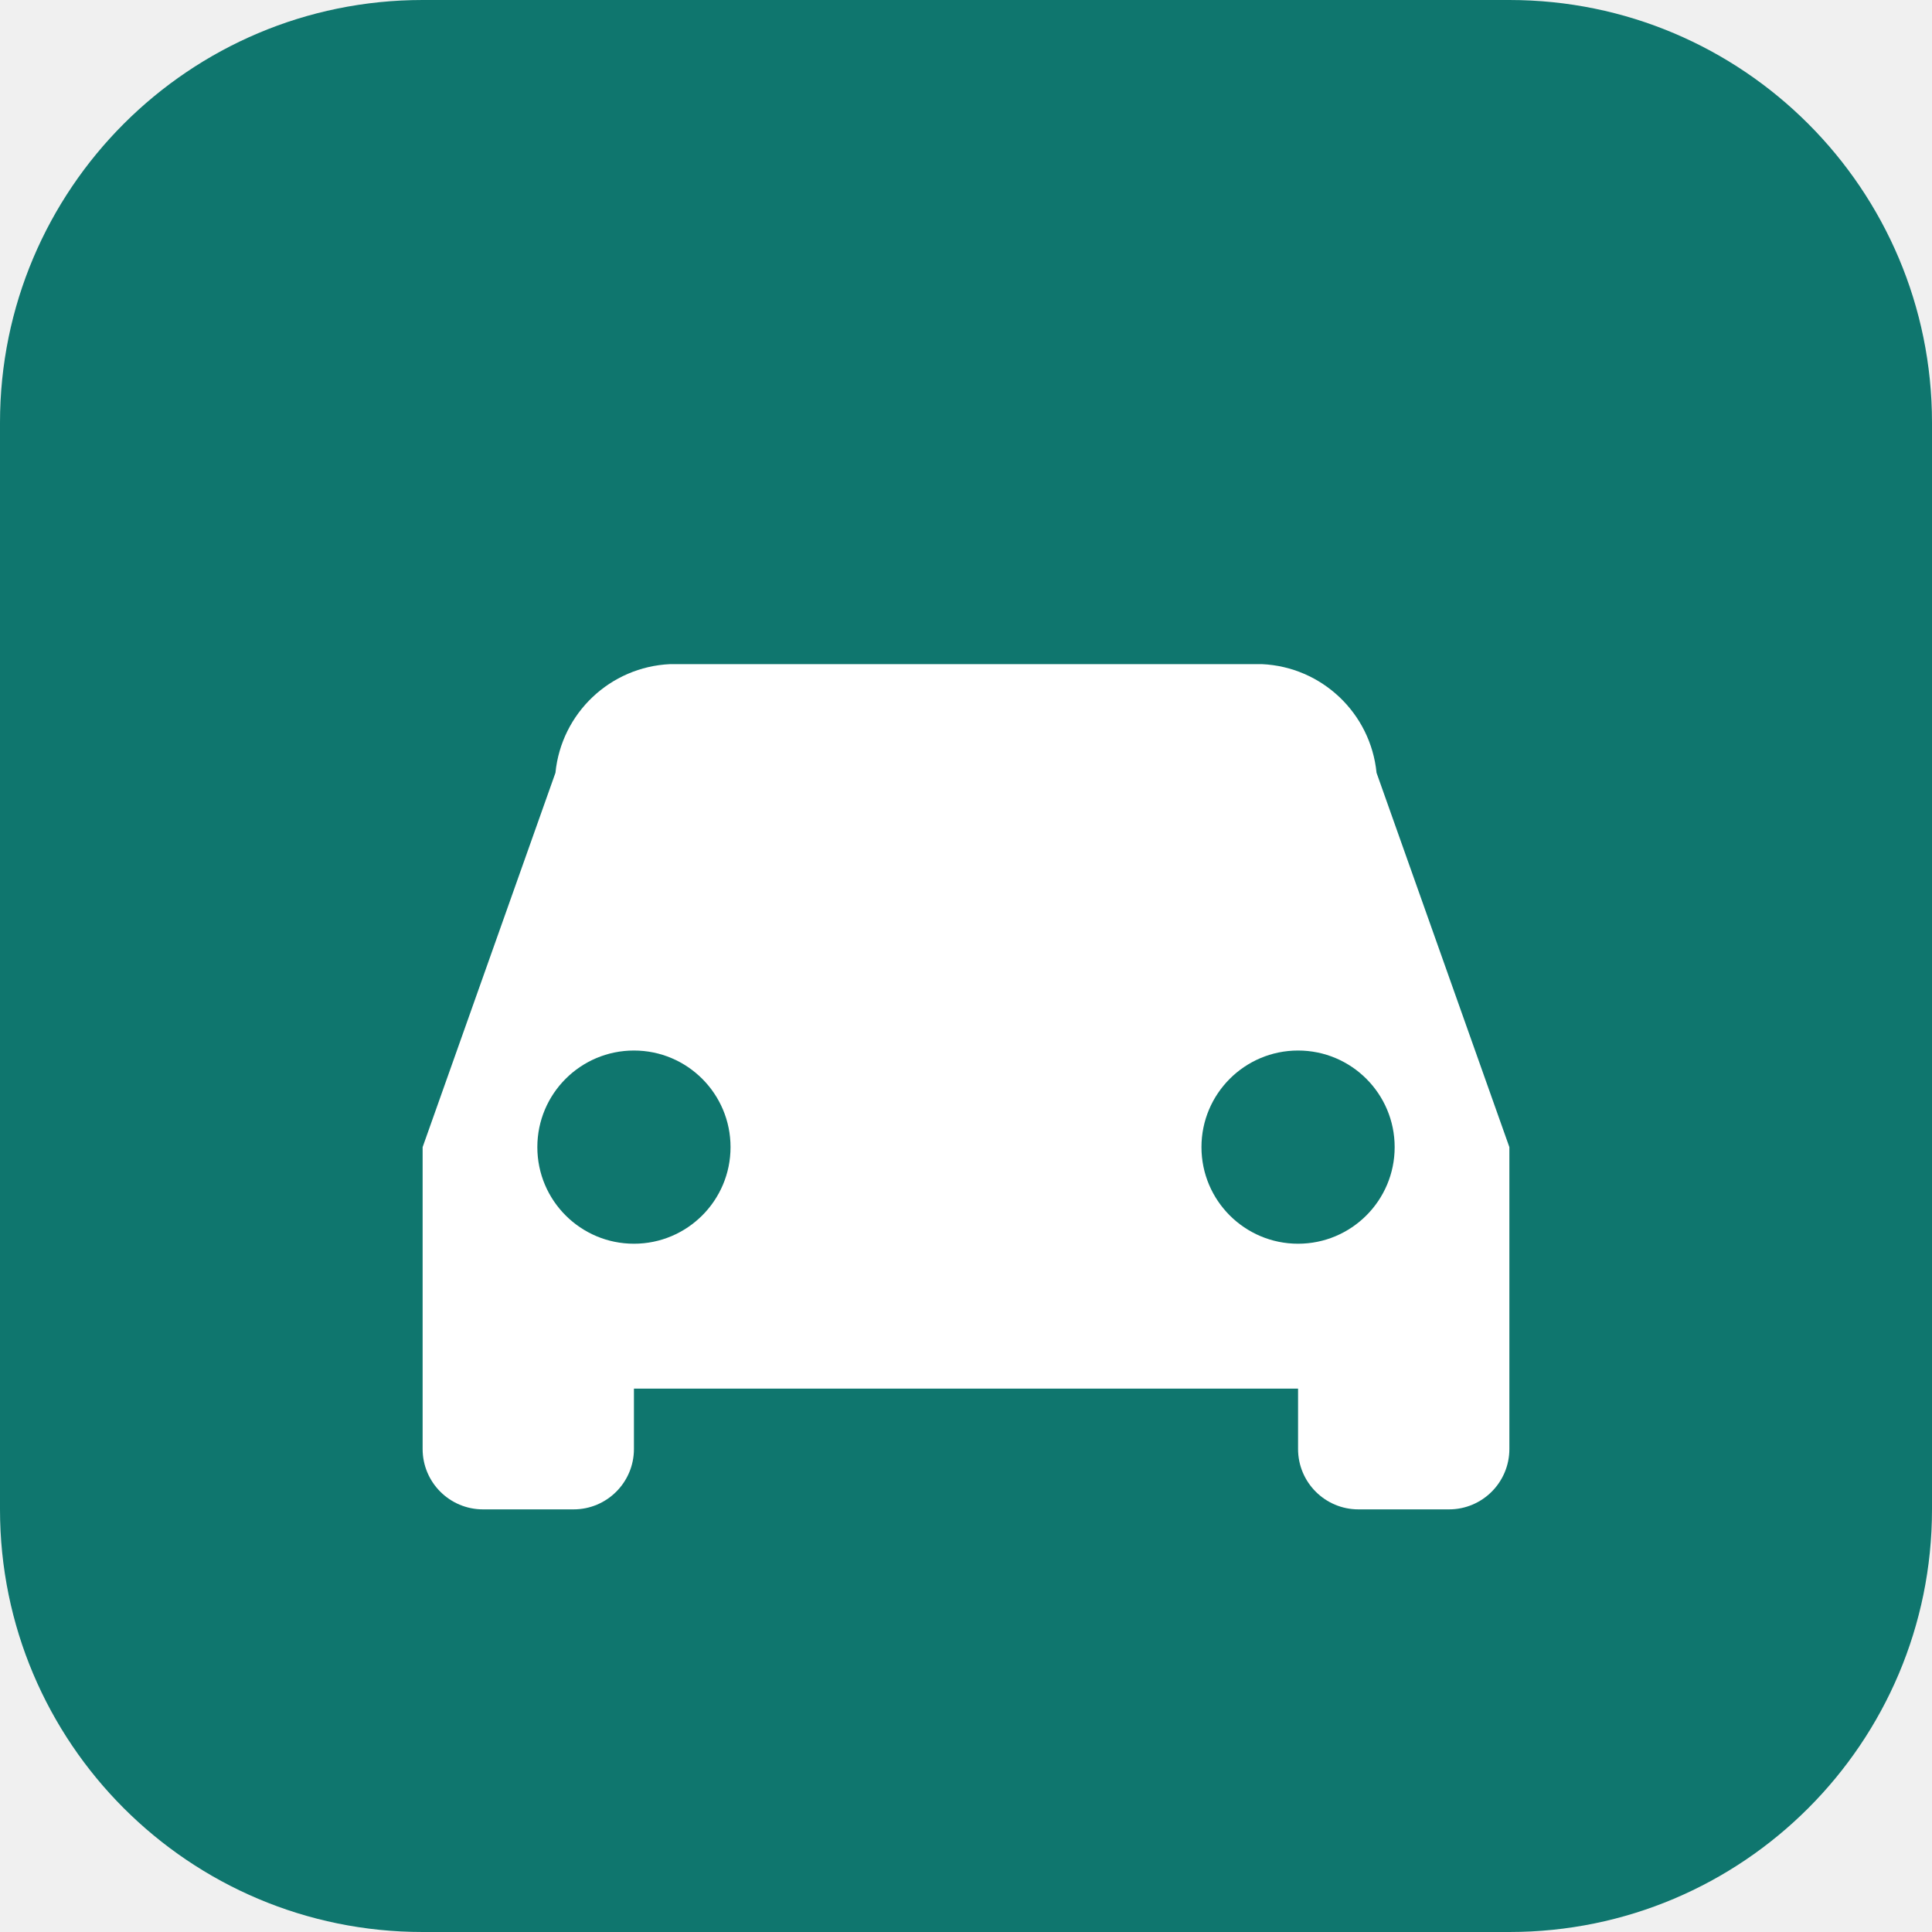
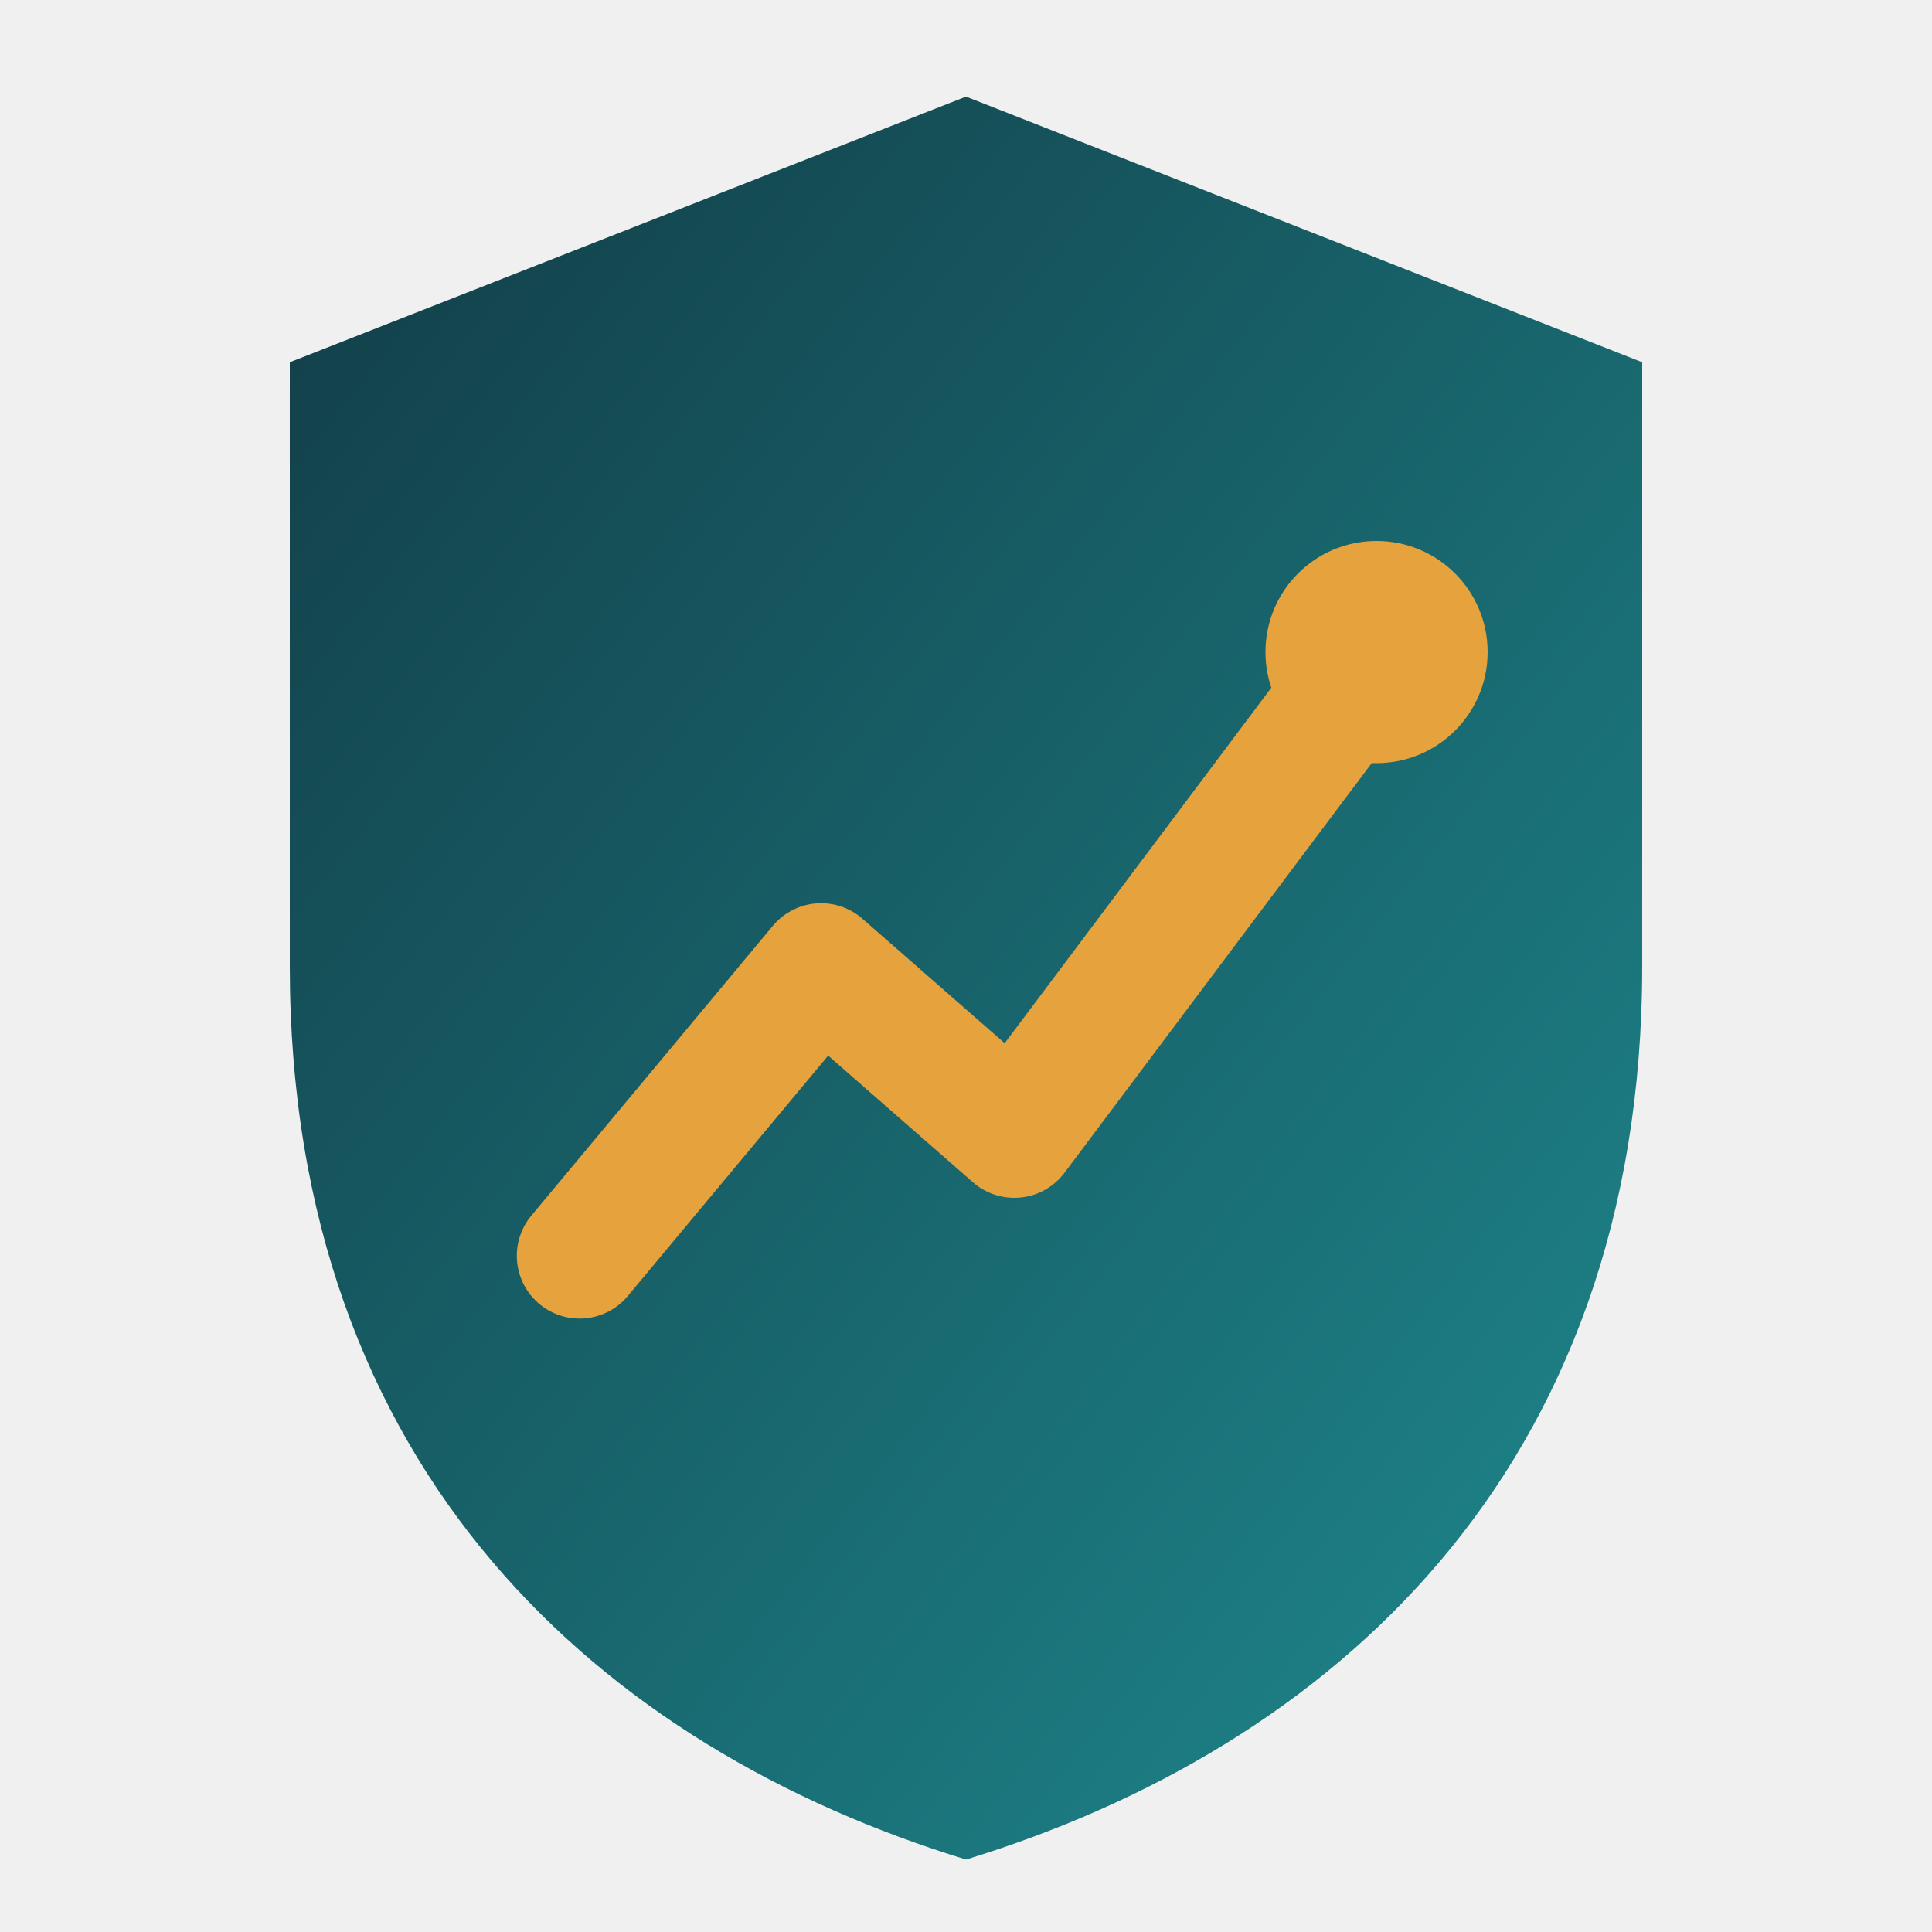
- <svg xmlns="http://www.w3.org/2000/svg" viewBox="0 0 32 32">
-   <rect width="32" height="32" rx="7" fill="#0f766e" />
-   <path d="M7 19l2.2-6.2A2 2 0 0 1 11.1 11h9.8a2 2 0 0 1 1.9 1.8L25 19v5a1 1 0 0 1-1 1h-1.5a1 1 0 0 1-1-1v-1h-11v1a1 1 0 0 1-1 1H8a1 1 0 0 1-1-1v-5z" fill="#fff" />
-   <circle cx="10.5" cy="19" r="1.6" fill="#0f766e" />
-   <circle cx="21.5" cy="19" r="1.6" fill="#0f766e" />
+ <svg xmlns="http://www.w3.org/2000/svg" viewBox="0 0 40 40">
+   <defs>
+     <linearGradient id="bb" x1="0" y1="0" x2="1" y2="1">
+       <stop offset="0" stop-color="#123c46" />
+       <stop offset="1" stop-color="#1e8a8f" />
+     </linearGradient>
+   </defs>
+   <path d="M20 2 L34 7.5 V20 C34 30.5 27.5 36.2 20 38.5 C12.5 36.2 6 30.5 6 20 V7.5 Z" fill="url(#bb)" />
+   <path d="M12 26 L17 20 L21 23.5 L28.5 13.5" stroke="#E6A23C" stroke-width="2.6" fill="none" stroke-linecap="round" stroke-linejoin="round" />
+   <circle cx="28.5" cy="13.5" r="2.3" fill="#E6A23C" />
</svg>
